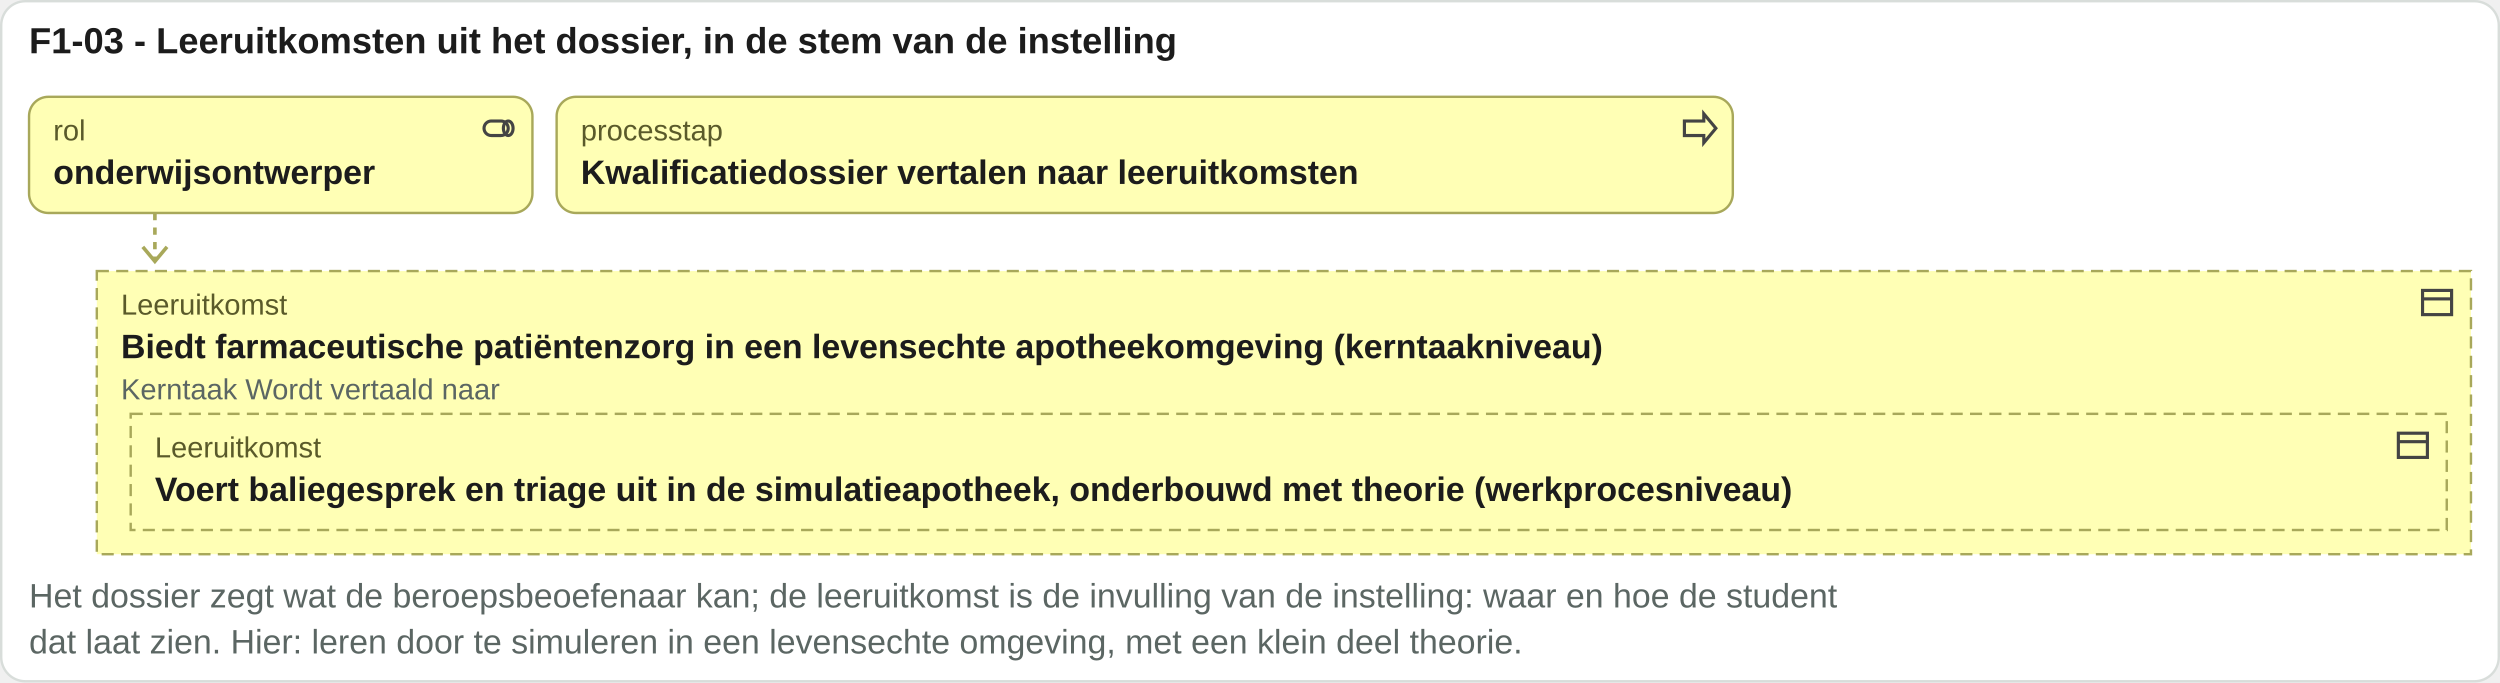
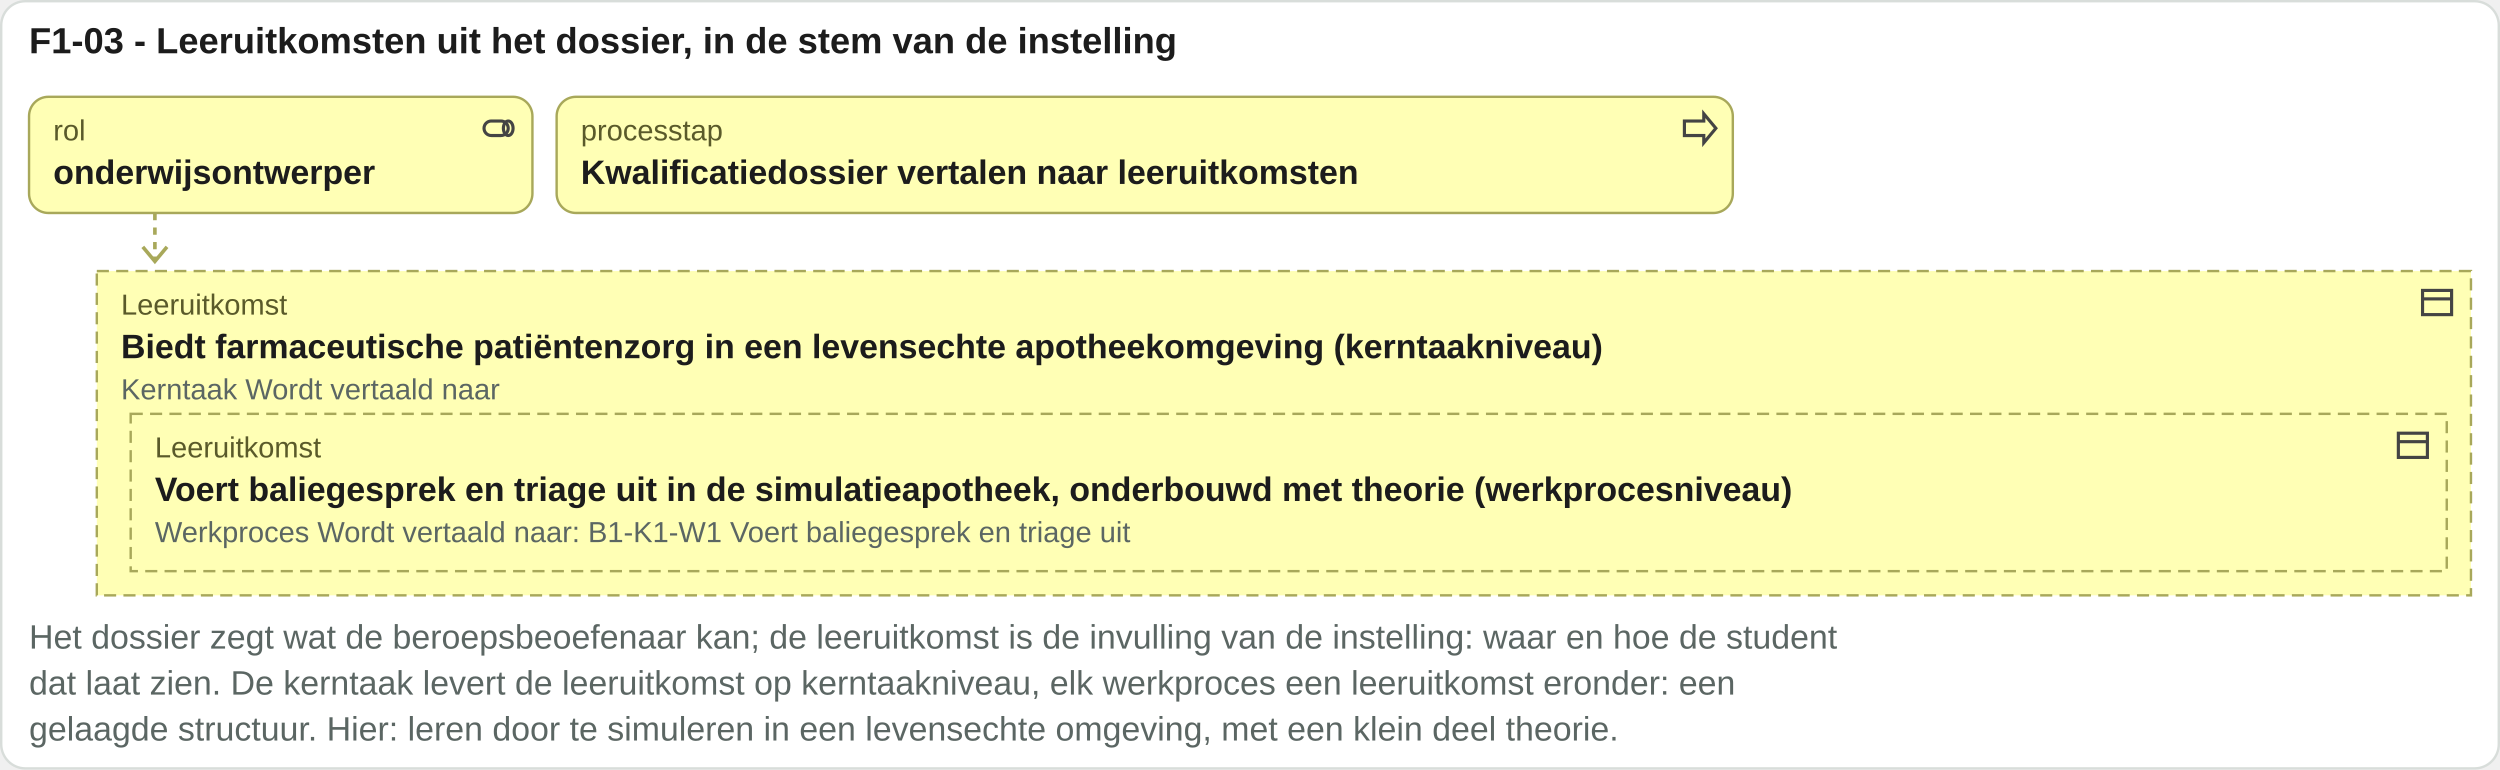
- <svg xmlns="http://www.w3.org/2000/svg" viewBox="0 0 1033 282" width="1033" height="282">
-   <rect x="0.5" y="0.5" width="1032" height="281" rx="10" fill="#ffffff" stroke="#d8ddda" />
+ <svg xmlns="http://www.w3.org/2000/svg" viewBox="0 0 1033 318" width="1033" height="318">
+   <rect x="0.5" y="0.5" width="1032" height="317" rx="10" fill="#ffffff" stroke="#d8ddda" />
  <text x="12" y="22" font-family="Arial, Helvetica, sans-serif" font-size="15" font-weight="bold" fill="#1c1c1c" text-anchor="start">F1-03 - Leeruitkomsten uit het dossier, in de stem van de instelling</text>
  <rect x="12" y="40" width="208" height="48" rx="8" fill="#ffffb5" stroke="#a8a85a" />
  <g transform="translate(198,45)" fill="none" stroke="#444" stroke-width="1.3">
    <rect x="2" y="5" width="10" height="6" rx="3" />
    <ellipse cx="12" cy="8" rx="2" ry="3" />
  </g>
  <text x="22" y="58" font-family="Arial, Helvetica, sans-serif" font-size="12" fill="#5a5a2a" text-anchor="start">rol</text>
  <text x="22" y="76" font-family="Arial, Helvetica, sans-serif" font-size="14" font-weight="bold" fill="#1c1c1c" text-anchor="start">onderwijsontwerper</text>
  <rect x="230" y="40" width="486" height="48" rx="8" fill="#ffffb5" stroke="#a8a85a" />
  <g transform="translate(694,45)" fill="none" stroke="#444" stroke-width="1.3">
    <path d="M2 5h8V2l5 6-5 6v-3H2z" />
  </g>
  <text x="240" y="58" font-family="Arial, Helvetica, sans-serif" font-size="12" fill="#5a5a2a" text-anchor="start">processtap</text>
  <text x="240" y="76" font-family="Arial, Helvetica, sans-serif" font-size="14" font-weight="bold" fill="#1c1c1c" text-anchor="start">Kwalificatiedossier vertalen naar leeruitkomsten</text>
  <path d="M64 88 V108" stroke="#a8a85a" stroke-width="1.5" stroke-dasharray="3 3" />
  <path d="M59 102 l5 6 5 -6" fill="none" stroke="#a8a85a" stroke-width="1.5" />
-   <rect x="40" y="112" width="981" height="117" rx="0" fill="#ffffb5" stroke="#a8a85a" stroke-dasharray="5 3" />
+   <rect x="40" y="112" width="981" height="134" rx="0" fill="#ffffb5" stroke="#a8a85a" stroke-dasharray="5 3" />
  <g transform="translate(999,117)" fill="none" stroke="#444" stroke-width="1.3">
    <rect x="2" y="3" width="12" height="10" />
    <path d="M2 6.5h12" />
  </g>
  <text x="50" y="130" font-family="Arial, Helvetica, sans-serif" font-size="12" fill="#5a5a2a" text-anchor="start">Leeruitkomst</text>
  <text x="50" y="148" font-family="Arial, Helvetica, sans-serif" font-size="14" font-weight="bold" fill="#1c1c1c" text-anchor="start">Biedt farmaceutische patiëntenzorg in een levensechte apotheekomgeving (kerntaakniveau)</text>
-   <rect x="54" y="171" width="957" height="48" rx="0" fill="#ffffb5" stroke="#a8a85a" stroke-dasharray="5 3" />
+   <rect x="54" y="171" width="957" height="65" rx="0" fill="#ffffb5" stroke="#a8a85a" stroke-dasharray="5 3" />
  <g transform="translate(989,176)" fill="none" stroke="#444" stroke-width="1.3">
    <rect x="2" y="3" width="12" height="10" />
    <path d="M2 6.5h12" />
  </g>
  <text x="64" y="189" font-family="Arial, Helvetica, sans-serif" font-size="12" fill="#5a5a2a" text-anchor="start">Leeruitkomst</text>
  <text x="64" y="207" font-family="Arial, Helvetica, sans-serif" font-size="14" font-weight="bold" fill="#1c1c1c" text-anchor="start">Voert baliegesprek en triage uit in de simulatieapotheek, onderbouwd met theorie (werkprocesniveau)</text>
+   <text x="64" y="224" font-family="Arial, Helvetica, sans-serif" font-size="12" fill="#5b6663" text-anchor="start">Werkproces Wordt vertaald naar: B1-K1-W1 Voert baliegesprek en triage uit</text>
  <text x="50" y="165" font-family="Arial, Helvetica, sans-serif" font-size="12" fill="#5b6663" text-anchor="start">Kerntaak Wordt vertaald naar</text>
-   <text x="12" y="251" font-family="Arial, Helvetica, sans-serif" font-size="14" fill="#5b6663" text-anchor="start">Het dossier zegt wat de beroepsbeoefenaar kan; de leeruitkomst is de invulling van de instelling: waar en hoe de student</text>
-   <text x="12" y="270" font-family="Arial, Helvetica, sans-serif" font-size="14" fill="#5b6663" text-anchor="start">dat laat zien. Hier: leren door te simuleren in een levensechte omgeving, met een klein deel theorie.</text>
+   <text x="12" y="268" font-family="Arial, Helvetica, sans-serif" font-size="14" fill="#5b6663" text-anchor="start">Het dossier zegt wat de beroepsbeoefenaar kan; de leeruitkomst is de invulling van de instelling: waar en hoe de student</text>
+   <text x="12" y="287" font-family="Arial, Helvetica, sans-serif" font-size="14" fill="#5b6663" text-anchor="start">dat laat zien. De kerntaak levert de leeruitkomst op kerntaakniveau, elk werkproces een leeruitkomst eronder: een</text>
+   <text x="12" y="306" font-family="Arial, Helvetica, sans-serif" font-size="14" fill="#5b6663" text-anchor="start">gelaagde structuur. Hier: leren door te simuleren in een levensechte omgeving, met een klein deel theorie.</text>
</svg>
